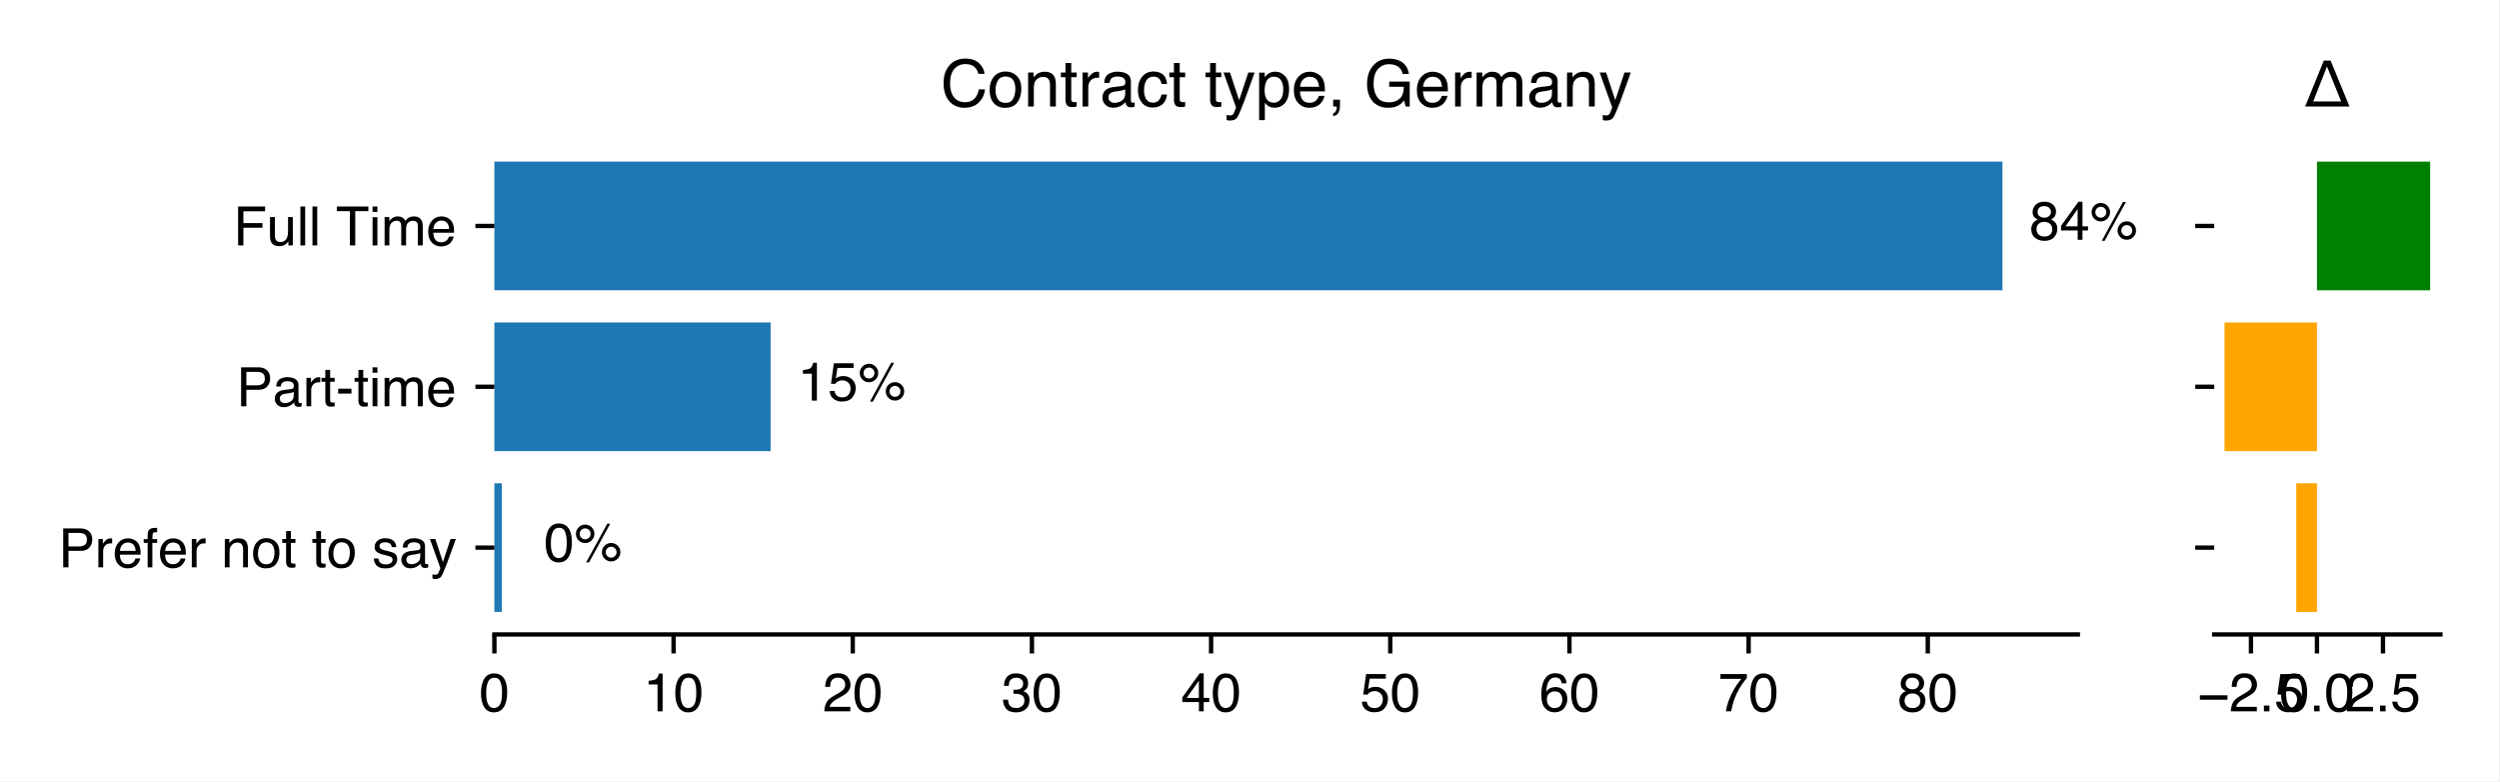
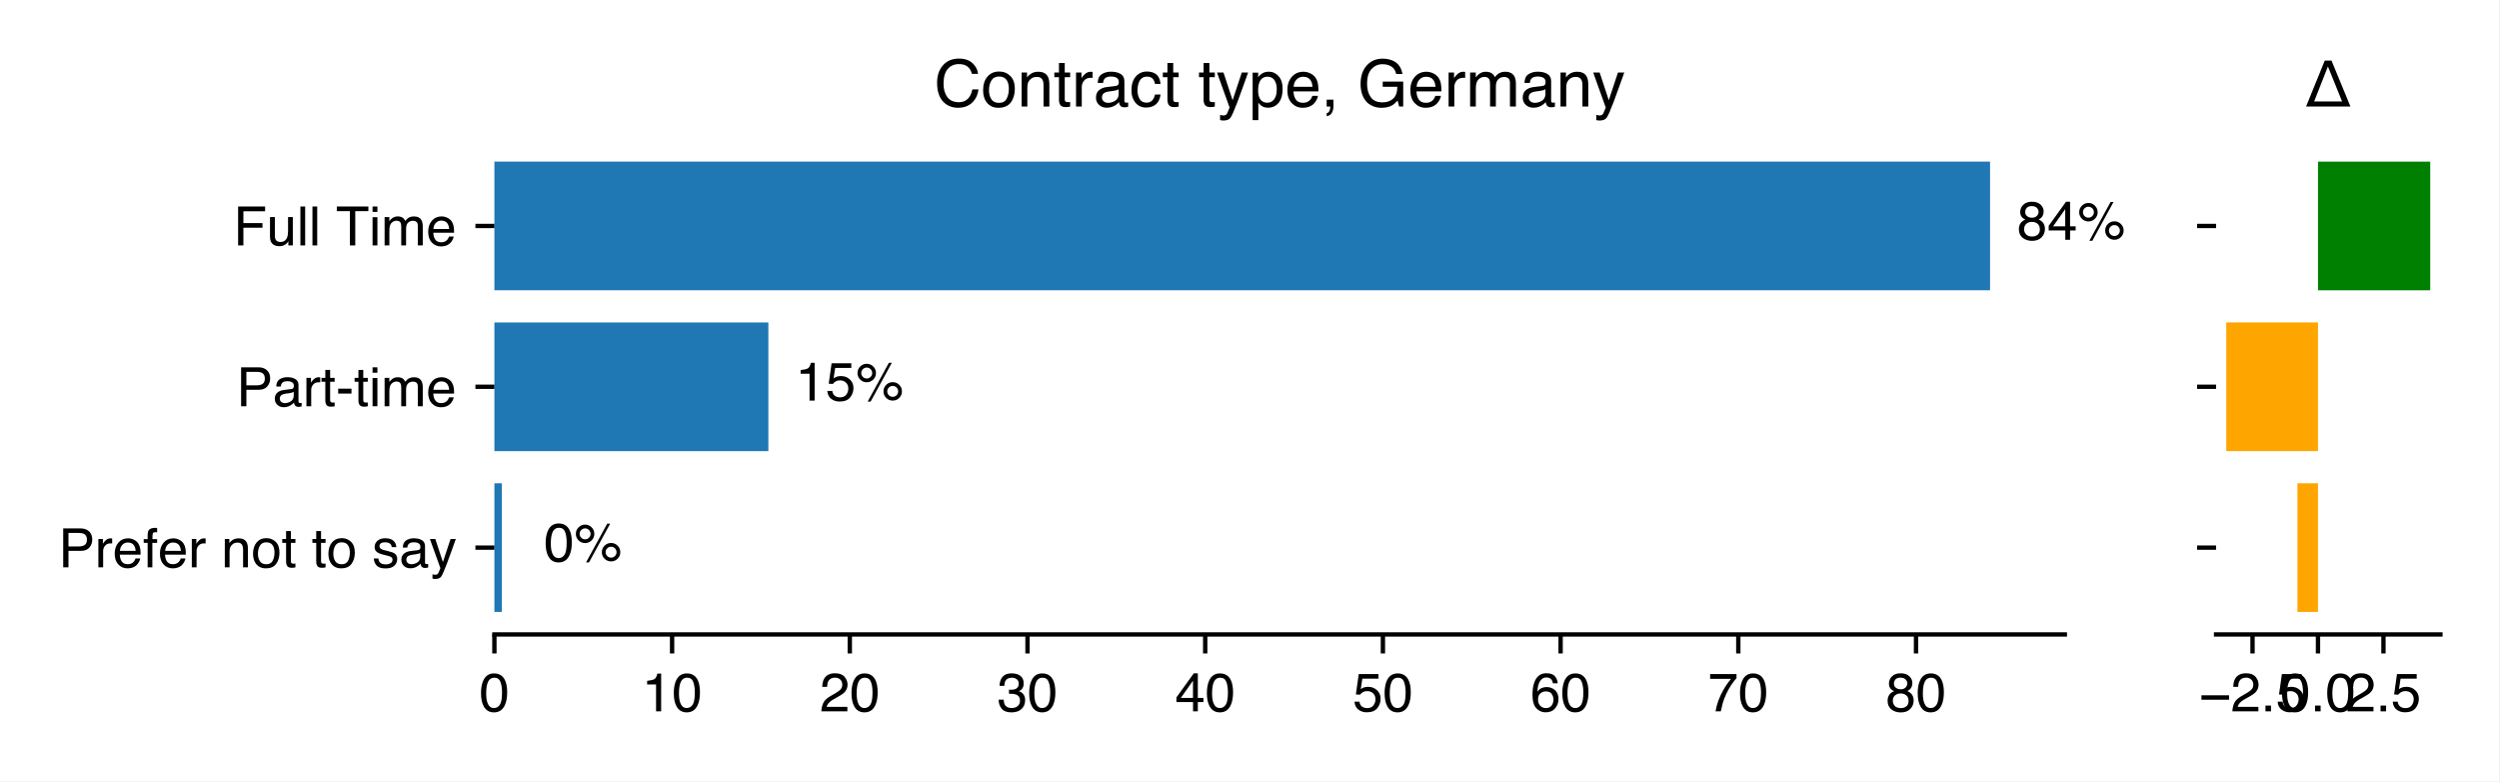
<svg xmlns="http://www.w3.org/2000/svg" xmlns:xlink="http://www.w3.org/1999/xlink" width="460.8pt" height="144pt" viewBox="0 0 460.8 144" version="1.1">
  <defs>
    <style type="text/css">*{stroke-linejoin: round; stroke-linecap: butt}</style>
  </defs>
  <g id="figure_1">
    <g id="patch_1">
      <path d="M 0 144  L 460.8 144  L 460.8 0  L 0 0  z " style="fill: #ffffff" />
    </g>
    <g id="axes_1">
      <g id="patch_2">
-         <path d="M 91.164 116.942  L 383.142 116.942  L 383.142 25.642  L 91.164 25.642  z " style="fill: #ffffff" />
+         <path d="M 91.164 116.942  L 380.743 116.942  L 380.743 25.642  L 91.164 25.642  z " style="fill: #ffffff" />
      </g>
      <g id="patch_3">
-         <path d="M 91.164 112.792  L 92.541 112.792  L 92.541 89.078  L 91.164 89.078  z " clip-path="url(#pe15cd1a028)" style="fill: #1f77b4" />
+         <path d="M 91.164 112.792  L 92.529 112.792  L 92.529 89.078  L 91.164 89.078  z " clip-path="url(#p1b1e6add5a)" style="fill: #1f77b4" />
      </g>
      <g id="patch_4">
-         <path d="M 91.164 83.149  L 142.098 83.149  L 142.098 59.435  L 91.164 59.435  z " clip-path="url(#pe15cd1a028)" style="fill: #1f77b4" />
+         <path d="M 91.164 83.149  L 141.68 83.149  L 141.68 59.435  L 91.164 59.435  z " clip-path="url(#p1b1e6add5a)" style="fill: #1f77b4" />
      </g>
      <g id="patch_5">
-         <path d="M 91.164 53.507  L 369.238 53.507  L 369.238 29.792  L 91.164 29.792  z " clip-path="url(#pe15cd1a028)" style="fill: #1f77b4" />
+         <path d="M 91.164 53.507  L 366.954 53.507  L 366.954 29.792  L 91.164 29.792  z " clip-path="url(#p1b1e6add5a)" style="fill: #1f77b4" />
      </g>
      <g id="matplotlib.axis_1">
        <g id="xtick_1">
          <g id="line2d_1">
            <defs>
              <path id="m4c99cd72f3" d="M 0 0  L 0 3.5  " style="stroke: #000000; stroke-width: 0.8" />
            </defs>
            <g>
              <use xlink:href="#m4c99cd72f3" x="91.164" y="116.942" style="stroke: #000000; stroke-width: 0.8" />
            </g>
          </g>
          <g id="text_1">
            <g transform="translate(88.38359 131.1156)scale(0.1 -0.1)">
              <defs>
                <path id="Helvetica-30" d="M 1731 4475  Q 2600 4475 2988 3759  Q 3288 3206 3288 2244  Q 3288 1331 3016 734  Q 2622 -122 1728 -122  Q 922 -122 528 578  Q 200 1163 200 2147  Q 200 2909 397 3456  Q 766 4475 1731 4475  z M 1725 391  Q 2163 391 2422 778  Q 2681 1166 2681 2222  Q 2681 2984 2493 3476  Q 2306 3969 1766 3969  Q 1269 3969 1039 3501  Q 809 3034 809 2125  Q 809 1441 956 1025  Q 1181 391 1725 391  z " transform="scale(0.015625)" />
              </defs>
              <use xlink:href="#Helvetica-30" />
            </g>
          </g>
        </g>
        <g id="xtick_2">
          <g id="line2d_2">
            <g>
-               <use xlink:href="#m4c99cd72f3" x="124.203" y="116.942" style="stroke: #000000; stroke-width: 0.8" />
+               <use xlink:href="#m4c99cd72f3" x="123.931" y="116.942" style="stroke: #000000; stroke-width: 0.8" />
            </g>
          </g>
          <g id="text_2">
-             <g transform="translate(118.6416 131.1156)scale(0.1 -0.1)">
+             <g transform="translate(118.3702 131.1156)scale(0.1 -0.1)">
              <defs>
                <path id="Helvetica-31" d="M 613 3169  L 613 3600  Q 1222 3659 1462 3798  Q 1703 3938 1822 4456  L 2266 4456  L 2266 0  L 1666 0  L 1666 3169  L 613 3169  z " transform="scale(0.015625)" />
              </defs>
              <use xlink:href="#Helvetica-31" />
              <use xlink:href="#Helvetica-30" x="55.615" />
            </g>
          </g>
        </g>
        <g id="xtick_3">
          <g id="line2d_3">
            <g>
-               <use xlink:href="#m4c99cd72f3" x="157.241" y="116.942" style="stroke: #000000; stroke-width: 0.8" />
+               <use xlink:href="#m4c99cd72f3" x="156.698" y="116.942" style="stroke: #000000; stroke-width: 0.8" />
            </g>
          </g>
          <g id="text_3">
-             <g transform="translate(151.6801 131.1156)scale(0.1 -0.1)">
+             <g transform="translate(151.1373 131.1156)scale(0.1 -0.1)">
              <defs>
                <path id="Helvetica-32" d="M 200 0  Q 231 578 439 1006  Q 647 1434 1250 1784  L 1850 2131  Q 2253 2366 2416 2531  Q 2672 2791 2672 3125  Q 2672 3516 2437 3745  Q 2203 3975 1813 3975  Q 1234 3975 1013 3538  Q 894 3303 881 2888  L 309 2888  Q 319 3472 525 3841  Q 891 4491 1816 4491  Q 2584 4491 2939 4075  Q 3294 3659 3294 3150  Q 3294 2613 2916 2231  Q 2697 2009 2131 1694  L 1703 1456  Q 1397 1288 1222 1134  Q 909 863 828 531  L 3272 531  L 3272 0  L 200 0  z " transform="scale(0.015625)" />
              </defs>
              <use xlink:href="#Helvetica-32" />
              <use xlink:href="#Helvetica-30" x="55.615" />
            </g>
          </g>
        </g>
        <g id="xtick_4">
          <g id="line2d_4">
            <g>
-               <use xlink:href="#m4c99cd72f3" x="190.28" y="116.942" style="stroke: #000000; stroke-width: 0.8" />
+               <use xlink:href="#m4c99cd72f3" x="189.465" y="116.942" style="stroke: #000000; stroke-width: 0.8" />
            </g>
          </g>
          <g id="text_4">
-             <g transform="translate(184.7186 131.1156)scale(0.1 -0.1)">
+             <g transform="translate(183.9044 131.1156)scale(0.1 -0.1)">
              <defs>
                <path id="Helvetica-33" d="M 1663 -122  Q 869 -122 511 314  Q 153 750 153 1375  L 741 1375  Q 778 941 903 744  Q 1122 391 1694 391  Q 2138 391 2406 628  Q 2675 866 2675 1241  Q 2675 1703 2392 1887  Q 2109 2072 1606 2072  Q 1550 2072 1492 2070  Q 1434 2069 1375 2066  L 1375 2563  Q 1463 2553 1522 2550  Q 1581 2547 1650 2547  Q 1966 2547 2169 2647  Q 2525 2822 2525 3272  Q 2525 3606 2287 3787  Q 2050 3969 1734 3969  Q 1172 3969 956 3594  Q 838 3388 822 3006  L 266 3006  Q 266 3506 466 3856  Q 809 4481 1675 4481  Q 2359 4481 2734 4176  Q 3109 3872 3109 3294  Q 3109 2881 2888 2625  Q 2750 2466 2531 2375  Q 2884 2278 3082 2001  Q 3281 1725 3281 1325  Q 3281 684 2859 281  Q 2438 -122 1663 -122  z " transform="scale(0.015625)" />
              </defs>
              <use xlink:href="#Helvetica-33" />
              <use xlink:href="#Helvetica-30" x="55.615" />
            </g>
          </g>
        </g>
        <g id="xtick_5">
          <g id="line2d_5">
            <g>
-               <use xlink:href="#m4c99cd72f3" x="223.318" y="116.942" style="stroke: #000000; stroke-width: 0.8" />
+               <use xlink:href="#m4c99cd72f3" x="222.232" y="116.942" style="stroke: #000000; stroke-width: 0.8" />
            </g>
          </g>
          <g id="text_5">
-             <g transform="translate(217.757 131.1156)scale(0.1 -0.1)">
+             <g transform="translate(216.6715 131.1156)scale(0.1 -0.1)">
              <defs>
                <path id="Helvetica-34" d="M 2116 1584  L 2116 3613  L 681 1584  L 2116 1584  z M 2125 0  L 2125 1094  L 163 1094  L 163 1644  L 2213 4488  L 2688 4488  L 2688 1584  L 3347 1584  L 3347 1094  L 2688 1094  L 2688 0  L 2125 0  z " transform="scale(0.015625)" />
              </defs>
              <use xlink:href="#Helvetica-34" />
              <use xlink:href="#Helvetica-30" x="55.615" />
            </g>
          </g>
        </g>
        <g id="xtick_6">
          <g id="line2d_6">
            <g>
-               <use xlink:href="#m4c99cd72f3" x="256.356" y="116.942" style="stroke: #000000; stroke-width: 0.8" />
+               <use xlink:href="#m4c99cd72f3" x="254.999" y="116.942" style="stroke: #000000; stroke-width: 0.8" />
            </g>
          </g>
          <g id="text_6">
-             <g transform="translate(250.7955 131.1156)scale(0.1 -0.1)">
+             <g transform="translate(249.4386 131.1156)scale(0.1 -0.1)">
              <defs>
                <path id="Helvetica-35" d="M 791 1141  Q 847 659 1238 475  Q 1438 381 1700 381  Q 2200 381 2440 700  Q 2681 1019 2681 1406  Q 2681 1875 2395 2131  Q 2109 2388 1709 2388  Q 1419 2388 1211 2275  Q 1003 2163 856 1963  L 369 1991  L 709 4400  L 3034 4400  L 3034 3856  L 1131 3856  L 941 2613  Q 1097 2731 1238 2791  Q 1488 2894 1816 2894  Q 2431 2894 2859 2497  Q 3288 2100 3288 1491  Q 3288 856 2895 371  Q 2503 -113 1644 -113  Q 1097 -113 676 195  Q 256 503 206 1141  L 791 1141  z " transform="scale(0.015625)" />
              </defs>
              <use xlink:href="#Helvetica-35" />
              <use xlink:href="#Helvetica-30" x="55.615" />
            </g>
          </g>
        </g>
        <g id="xtick_7">
          <g id="line2d_7">
            <g>
-               <use xlink:href="#m4c99cd72f3" x="289.395" y="116.942" style="stroke: #000000; stroke-width: 0.8" />
+               <use xlink:href="#m4c99cd72f3" x="287.767" y="116.942" style="stroke: #000000; stroke-width: 0.8" />
            </g>
          </g>
          <g id="text_7">
-             <g transform="translate(283.834 131.1156)scale(0.1 -0.1)">
+             <g transform="translate(282.2056 131.1156)scale(0.1 -0.1)">
              <defs>
                <path id="Helvetica-36" d="M 1872 4494  Q 2622 4494 2917 4105  Q 3213 3716 3213 3303  L 2656 3303  Q 2606 3569 2497 3719  Q 2294 4000 1881 4000  Q 1409 4000 1131 3564  Q 853 3128 822 2316  Q 1016 2600 1309 2741  Q 1578 2866 1909 2866  Q 2472 2866 2890 2506  Q 3309 2147 3309 1434  Q 3309 825 2912 354  Q 2516 -116 1781 -116  Q 1153 -116 697 361  Q 241 838 241 1966  Q 241 2800 444 3381  Q 834 4494 1872 4494  z M 1831 384  Q 2275 384 2495 682  Q 2716 981 2716 1388  Q 2716 1731 2519 2042  Q 2322 2353 1803 2353  Q 1441 2353 1167 2112  Q 894 1872 894 1388  Q 894 963 1142 673  Q 1391 384 1831 384  z " transform="scale(0.015625)" />
              </defs>
              <use xlink:href="#Helvetica-36" />
              <use xlink:href="#Helvetica-30" x="55.615" />
            </g>
          </g>
        </g>
        <g id="xtick_8">
          <g id="line2d_8">
            <g>
-               <use xlink:href="#m4c99cd72f3" x="322.433" y="116.942" style="stroke: #000000; stroke-width: 0.8" />
+               <use xlink:href="#m4c99cd72f3" x="320.534" y="116.942" style="stroke: #000000; stroke-width: 0.8" />
            </g>
          </g>
          <g id="text_8">
-             <g transform="translate(316.8725 131.1156)scale(0.1 -0.1)">
+             <g transform="translate(314.9727 131.1156)scale(0.1 -0.1)">
              <defs>
                <path id="Helvetica-37" d="M 3347 4400  L 3347 3909  Q 3131 3700 2773 3181  Q 2416 2663 2141 2063  Q 1869 1478 1728 997  Q 1638 688 1494 0  L 872 0  Q 1084 1281 1809 2550  Q 2238 3294 2709 3834  L 234 3834  L 234 4400  L 3347 4400  z " transform="scale(0.015625)" />
              </defs>
              <use xlink:href="#Helvetica-37" />
              <use xlink:href="#Helvetica-30" x="55.615" />
            </g>
          </g>
        </g>
        <g id="xtick_9">
          <g id="line2d_9">
            <g>
-               <use xlink:href="#m4c99cd72f3" x="355.472" y="116.942" style="stroke: #000000; stroke-width: 0.8" />
+               <use xlink:href="#m4c99cd72f3" x="353.301" y="116.942" style="stroke: #000000; stroke-width: 0.8" />
            </g>
          </g>
          <g id="text_9">
-             <g transform="translate(349.911 131.1156)scale(0.1 -0.1)">
+             <g transform="translate(347.7398 131.1156)scale(0.1 -0.1)">
              <defs>
                <path id="Helvetica-38" d="M 1741 2600  Q 2113 2600 2322 2808  Q 2531 3016 2531 3303  Q 2531 3553 2331 3762  Q 2131 3972 1722 3972  Q 1316 3972 1134 3762  Q 953 3553 953 3272  Q 953 2956 1187 2778  Q 1422 2600 1741 2600  z M 1775 384  Q 2166 384 2423 595  Q 2681 806 2681 1225  Q 2681 1659 2415 1884  Q 2150 2109 1734 2109  Q 1331 2109 1076 1879  Q 822 1650 822 1244  Q 822 894 1055 639  Q 1288 384 1775 384  z M 975 2384  Q 741 2484 609 2619  Q 363 2869 363 3269  Q 363 3769 725 4128  Q 1088 4488 1753 4488  Q 2397 4488 2762 4148  Q 3128 3809 3128 3356  Q 3128 2938 2916 2678  Q 2797 2531 2547 2391  Q 2825 2263 2984 2097  Q 3281 1784 3281 1284  Q 3281 694 2884 283  Q 2488 -128 1763 -128  Q 1109 -128 657 226  Q 206 581 206 1256  Q 206 1653 400 1942  Q 594 2231 975 2384  z " transform="scale(0.015625)" />
              </defs>
              <use xlink:href="#Helvetica-38" />
              <use xlink:href="#Helvetica-30" x="55.615" />
            </g>
          </g>
        </g>
      </g>
      <g id="matplotlib.axis_2">
        <g id="ytick_1">
          <g id="line2d_10">
            <defs>
              <path id="m8e343aef83" d="M 0 0  L -3.5 0  " style="stroke: #000000; stroke-width: 0.8" />
            </defs>
            <g>
              <use xlink:href="#m8e343aef83" x="91.164" y="100.935" style="stroke: #000000; stroke-width: 0.8" />
            </g>
          </g>
          <g id="text_10">
            <g transform="translate(10.8 104.5726)scale(0.1 -0.1)">
              <defs>
                <path id="Helvetica-50" d="M 547 4591  L 2613 4591  Q 3225 4591 3600 4245  Q 3975 3900 3975 3275  Q 3975 2738 3640 2339  Q 3306 1941 2613 1941  L 1169 1941  L 1169 0  L 547 0  L 547 4591  z M 3347 3272  Q 3347 3778 2972 3959  Q 2766 4056 2406 4056  L 1169 4056  L 1169 2466  L 2406 2466  Q 2825 2466 3086 2644  Q 3347 2822 3347 3272  z " transform="scale(0.015625)" />
                <path id="Helvetica-72" d="M 428 3347  L 963 3347  L 963 2769  Q 1028 2938 1284 3180  Q 1541 3422 1875 3422  Q 1891 3422 1928 3419  Q 1966 3416 2056 3406  L 2056 2813  Q 2006 2822 1964 2825  Q 1922 2828 1872 2828  Q 1447 2828 1219 2554  Q 991 2281 991 1925  L 991 0  L 428 0  L 428 3347  z " transform="scale(0.015625)" />
                <path id="Helvetica-65" d="M 1806 3422  Q 2163 3422 2497 3255  Q 2831 3088 3006 2822  Q 3175 2569 3231 2231  Q 3281 2000 3281 1494  L 828 1494  Q 844 984 1069 676  Q 1294 369 1766 369  Q 2206 369 2469 659  Q 2619 828 2681 1050  L 3234 1050  Q 3213 866 3089 639  Q 2966 413 2813 269  Q 2556 19 2178 -69  Q 1975 -119 1719 -119  Q 1094 -119 659 336  Q 225 791 225 1609  Q 225 2416 662 2919  Q 1100 3422 1806 3422  z M 2703 1941  Q 2669 2306 2544 2525  Q 2313 2931 1772 2931  Q 1384 2931 1121 2651  Q 859 2372 844 1941  L 2703 1941  z M 1753 3428  L 1753 3428  z " transform="scale(0.015625)" />
                <path id="Helvetica-66" d="M 553 3856  Q 566 4206 675 4369  Q 872 4656 1434 4656  Q 1488 4656 1544 4653  Q 1600 4650 1672 4644  L 1672 4131  Q 1584 4138 1545 4139  Q 1506 4141 1472 4141  Q 1216 4141 1166 4008  Q 1116 3875 1116 3331  L 1672 3331  L 1672 2888  L 1109 2888  L 1109 0  L 553 0  L 553 2888  L 88 2888  L 88 3331  L 553 3331  L 553 3856  z " transform="scale(0.015625)" />
                <path id="Helvetica-20" transform="scale(0.015625)" />
                <path id="Helvetica-6e" d="M 413 3347  L 947 3347  L 947 2872  Q 1184 3166 1450 3294  Q 1716 3422 2041 3422  Q 2753 3422 3003 2925  Q 3141 2653 3141 2147  L 3141 0  L 2569 0  L 2569 2109  Q 2569 2416 2478 2603  Q 2328 2916 1934 2916  Q 1734 2916 1606 2875  Q 1375 2806 1200 2600  Q 1059 2434 1017 2257  Q 975 2081 975 1753  L 975 0  L 413 0  L 413 3347  z M 1734 3428  L 1734 3428  z " transform="scale(0.015625)" />
                <path id="Helvetica-6f" d="M 1741 363  Q 2300 363 2508 786  Q 2716 1209 2716 1728  Q 2716 2197 2566 2491  Q 2328 2953 1747 2953  Q 1231 2953 997 2559  Q 763 2166 763 1609  Q 763 1075 997 719  Q 1231 363 1741 363  z M 1763 3444  Q 2409 3444 2856 3012  Q 3303 2581 3303 1744  Q 3303 934 2909 406  Q 2516 -122 1688 -122  Q 997 -122 590 345  Q 184 813 184 1600  Q 184 2444 612 2944  Q 1041 3444 1763 3444  z M 1744 3428  L 1744 3428  z " transform="scale(0.015625)" />
                <path id="Helvetica-74" d="M 525 4281  L 1094 4281  L 1094 3347  L 1628 3347  L 1628 2888  L 1094 2888  L 1094 703  Q 1094 528 1213 469  Q 1278 434 1431 434  Q 1472 434 1519 436  Q 1566 438 1628 444  L 1628 0  Q 1531 -28 1426 -40  Q 1322 -53 1200 -53  Q 806 -53 665 148  Q 525 350 525 672  L 525 2888  L 72 2888  L 72 3347  L 525 3347  L 525 4281  z " transform="scale(0.015625)" />
                <path id="Helvetica-73" d="M 747 1050  Q 772 769 888 619  Q 1100 347 1625 347  Q 1938 347 2175 483  Q 2413 619 2413 903  Q 2413 1119 2222 1231  Q 2100 1300 1741 1391  L 1294 1503  Q 866 1609 663 1741  Q 300 1969 300 2372  Q 300 2847 642 3140  Q 984 3434 1563 3434  Q 2319 3434 2653 2991  Q 2863 2709 2856 2384  L 2325 2384  Q 2309 2575 2191 2731  Q 1997 2953 1519 2953  Q 1200 2953 1036 2831  Q 872 2709 872 2509  Q 872 2291 1088 2159  Q 1213 2081 1456 2022  L 1828 1931  Q 2434 1784 2641 1647  Q 2969 1431 2969 969  Q 2969 522 2630 197  Q 2291 -128 1597 -128  Q 850 -128 539 211  Q 228 550 206 1050  L 747 1050  z M 1578 3428  L 1578 3428  z " transform="scale(0.015625)" />
                <path id="Helvetica-61" d="M 844 891  Q 844 647 1022 506  Q 1200 366 1444 366  Q 1741 366 2019 503  Q 2488 731 2488 1250  L 2488 1703  Q 2384 1638 2221 1594  Q 2059 1550 1903 1531  L 1563 1488  Q 1256 1447 1103 1359  Q 844 1213 844 891  z M 2206 2028  Q 2400 2053 2466 2191  Q 2503 2266 2503 2406  Q 2503 2694 2298 2823  Q 2094 2953 1713 2953  Q 1272 2953 1088 2716  Q 984 2584 953 2325  L 428 2325  Q 444 2944 830 3186  Q 1216 3428 1725 3428  Q 2316 3428 2684 3203  Q 3050 2978 3050 2503  L 3050 575  Q 3050 488 3086 434  Q 3122 381 3238 381  Q 3275 381 3322 386  Q 3369 391 3422 400  L 3422 -16  Q 3291 -53 3222 -62  Q 3153 -72 3034 -72  Q 2744 -72 2613 134  Q 2544 244 2516 444  Q 2344 219 2022 53  Q 1700 -113 1313 -113  Q 847 -113 551 170  Q 256 453 256 878  Q 256 1344 547 1600  Q 838 1856 1309 1916  L 2206 2028  z M 1741 3428  L 1741 3428  z " transform="scale(0.015625)" />
                <path id="Helvetica-79" d="M 2503 3347  L 3125 3347  Q 3006 3025 2597 1878  Q 2291 1016 2084 472  Q 1597 -809 1397 -1090  Q 1197 -1372 709 -1372  Q 591 -1372 527 -1362  Q 463 -1353 369 -1328  L 369 -816  Q 516 -856 581 -865  Q 647 -875 697 -875  Q 853 -875 926 -823  Q 1000 -772 1050 -697  Q 1066 -672 1162 -440  Q 1259 -209 1303 -97  L 66 3347  L 703 3347  L 1600 622  L 2503 3347  z M 1597 3428  L 1597 3428  z " transform="scale(0.015625)" />
              </defs>
              <use xlink:href="#Helvetica-50" />
              <use xlink:href="#Helvetica-72" x="66.699" />
              <use xlink:href="#Helvetica-65" x="100" />
              <use xlink:href="#Helvetica-66" x="155.615" />
              <use xlink:href="#Helvetica-65" x="183.398" />
              <use xlink:href="#Helvetica-72" x="239.014" />
              <use xlink:href="#Helvetica-20" x="272.314" />
              <use xlink:href="#Helvetica-6e" x="300.098" />
              <use xlink:href="#Helvetica-6f" x="355.713" />
              <use xlink:href="#Helvetica-74" x="411.328" />
              <use xlink:href="#Helvetica-20" x="439.111" />
              <use xlink:href="#Helvetica-74" x="466.895" />
              <use xlink:href="#Helvetica-6f" x="494.678" />
              <use xlink:href="#Helvetica-20" x="550.293" />
              <use xlink:href="#Helvetica-73" x="578.076" />
              <use xlink:href="#Helvetica-61" x="628.076" />
              <use xlink:href="#Helvetica-79" x="683.691" />
            </g>
          </g>
        </g>
        <g id="ytick_2">
          <g id="line2d_11">
            <g>
              <use xlink:href="#m8e343aef83" x="91.164" y="71.292" style="stroke: #000000; stroke-width: 0.8" />
            </g>
          </g>
          <g id="text_11">
            <g transform="translate(43.60469 74.87906)scale(0.1 -0.1)">
              <defs>
                <path id="Helvetica-2d" d="M 266 2072  L 1834 2072  L 1834 1494  L 266 1494  L 266 2072  z " transform="scale(0.015625)" />
                <path id="Helvetica-69" d="M 413 3331  L 984 3331  L 984 0  L 413 0  L 413 3331  z M 413 4591  L 984 4591  L 984 3953  L 413 3953  L 413 4591  z " transform="scale(0.015625)" />
                <path id="Helvetica-6d" d="M 413 3347  L 969 3347  L 969 2872  Q 1169 3119 1331 3231  Q 1609 3422 1963 3422  Q 2363 3422 2606 3225  Q 2744 3113 2856 2894  Q 3044 3163 3297 3292  Q 3550 3422 3866 3422  Q 4541 3422 4784 2934  Q 4916 2672 4916 2228  L 4916 0  L 4331 0  L 4331 2325  Q 4331 2659 4164 2784  Q 3997 2909 3756 2909  Q 3425 2909 3186 2687  Q 2947 2466 2947 1947  L 2947 0  L 2375 0  L 2375 2184  Q 2375 2525 2294 2681  Q 2166 2916 1816 2916  Q 1497 2916 1236 2669  Q 975 2422 975 1775  L 975 0  L 413 0  L 413 3347  z " transform="scale(0.015625)" />
              </defs>
              <use xlink:href="#Helvetica-50" />
              <use xlink:href="#Helvetica-61" x="66.699" />
              <use xlink:href="#Helvetica-72" x="122.314" />
              <use xlink:href="#Helvetica-74" x="155.615" />
              <use xlink:href="#Helvetica-2d" x="183.398" />
              <use xlink:href="#Helvetica-74" x="216.699" />
              <use xlink:href="#Helvetica-69" x="244.482" />
              <use xlink:href="#Helvetica-6d" x="266.699" />
              <use xlink:href="#Helvetica-65" x="350" />
            </g>
          </g>
        </g>
        <g id="ytick_3">
          <g id="line2d_12">
            <g>
              <use xlink:href="#m8e343aef83" x="91.164" y="41.65" style="stroke: #000000; stroke-width: 0.8" />
            </g>
          </g>
          <g id="text_12">
            <g transform="translate(43.05313 45.23631)scale(0.1 -0.1)">
              <defs>
                <path id="Helvetica-46" d="M 547 4591  L 3731 4591  L 3731 4028  L 1169 4028  L 1169 2634  L 3422 2634  L 3422 2088  L 1169 2088  L 1169 0  L 547 0  L 547 4591  z " transform="scale(0.015625)" />
                <path id="Helvetica-75" d="M 975 3347  L 975 1125  Q 975 869 1056 706  Q 1206 406 1616 406  Q 2203 406 2416 931  Q 2531 1213 2531 1703  L 2531 3347  L 3094 3347  L 3094 0  L 2563 0  L 2569 494  Q 2459 303 2297 172  Q 1975 -91 1516 -91  Q 800 -91 541 388  Q 400 644 400 1072  L 400 3347  L 975 3347  z M 1747 3428  L 1747 3428  z " transform="scale(0.015625)" />
                <path id="Helvetica-6c" d="M 428 4591  L 991 4591  L 991 0  L 428 0  L 428 4591  z " transform="scale(0.015625)" />
                <path id="Helvetica-54" d="M 3828 4591  L 3828 4044  L 2281 4044  L 2281 0  L 1650 0  L 1650 4044  L 103 4044  L 103 4591  L 3828 4591  z " transform="scale(0.015625)" />
              </defs>
              <use xlink:href="#Helvetica-46" />
              <use xlink:href="#Helvetica-75" x="61.084" />
              <use xlink:href="#Helvetica-6c" x="116.699" />
              <use xlink:href="#Helvetica-6c" x="138.916" />
              <use xlink:href="#Helvetica-20" x="161.133" />
              <use xlink:href="#Helvetica-54" x="188.916" />
              <use xlink:href="#Helvetica-69" x="250" />
              <use xlink:href="#Helvetica-6d" x="272.217" />
              <use xlink:href="#Helvetica-65" x="355.518" />
            </g>
          </g>
        </g>
      </g>
      <g id="patch_6">
-         <path d="M 91.164 116.942  L 383.142 116.942  " style="fill: none; stroke: #000000; stroke-width: 0.8; stroke-linejoin: miter; stroke-linecap: square" />
+         <path d="M 91.164 116.942  L 380.743 116.942  " style="fill: none; stroke: #000000; stroke-width: 0.8; stroke-linejoin: miter; stroke-linecap: square" />
      </g>
      <g id="text_13">
-         <g transform="translate(100.3141 103.4796)scale(0.1 -0.1)">
+         <g transform="translate(100.3028 103.4796)scale(0.1 -0.1)">
          <defs>
            <path id="Helvetica-25" d="M 4363 2175  Q 4813 2175 5131 1856  Q 5450 1538 5450 1088  Q 5450 638 5131 319  Q 4813 0 4363 0  Q 3909 0 3590 319  Q 3272 638 3272 1088  Q 3272 1538 3590 1856  Q 3909 2175 4363 2175  z M 3909 4456  L 4256 4456  L 1753 -119  L 1406 -119  L 3909 4456  z M 1294 2606  Q 1563 2606 1752 2795  Q 1941 2984 1941 3250  Q 1941 3516 1752 3705  Q 1563 3894 1294 3894  Q 1028 3894 839 3706  Q 650 3519 650 3250  Q 650 2984 839 2795  Q 1028 2606 1294 2606  z M 1294 4341  Q 1747 4341 2065 4020  Q 2384 3700 2384 3250  Q 2384 2800 2065 2481  Q 1747 2163 1294 2163  Q 844 2163 525 2481  Q 206 2800 206 3250  Q 206 3700 525 4020  Q 844 4341 1294 4341  z M 4363 444  Q 4628 444 4817 633  Q 5006 822 5006 1088  Q 5006 1353 4817 1542  Q 4628 1731 4363 1731  Q 4094 1731 3905 1542  Q 3716 1353 3716 1088  Q 3716 822 3905 633  Q 4094 444 4363 444  z " transform="scale(0.015625)" />
          </defs>
          <use xlink:href="#Helvetica-30" />
          <use xlink:href="#Helvetica-25" x="55.615" />
        </g>
      </g>
      <g id="text_14">
-         <g transform="translate(147.0914 73.83688)scale(0.1 -0.1)">
+         <g transform="translate(146.673 73.83688)scale(0.1 -0.1)">
          <use xlink:href="#Helvetica-31" />
          <use xlink:href="#Helvetica-35" x="55.615" />
          <use xlink:href="#Helvetica-25" x="111.23" />
        </g>
      </g>
      <g id="text_15">
-         <g transform="translate(374.2309 44.19412)scale(0.1 -0.1)">
+         <g transform="translate(371.9467 44.19412)scale(0.1 -0.1)">
          <use xlink:href="#Helvetica-38" />
          <use xlink:href="#Helvetica-34" x="55.615" />
          <use xlink:href="#Helvetica-25" x="111.23" />
        </g>
      </g>
      <g id="text_16">
-         <g transform="translate(173.4657 19.6425)scale(0.12 -0.12)">
+         <g transform="translate(172.2664 19.6425)scale(0.12 -0.12)">
          <defs>
            <path id="Helvetica-43" d="M 2422 4716  Q 3294 4716 3775 4256  Q 4256 3797 4309 3213  L 3703 3213  Q 3600 3656 3292 3915  Q 2984 4175 2428 4175  Q 1750 4175 1333 3698  Q 916 3222 916 2238  Q 916 1431 1292 929  Q 1669 428 2416 428  Q 3103 428 3463 956  Q 3653 1234 3747 1688  L 4353 1688  Q 4272 963 3816 472  Q 3269 -119 2341 -119  Q 1541 -119 997 366  Q 281 1006 281 2344  Q 281 3359 819 4009  Q 1400 4716 2422 4716  z M 2297 4716  L 2297 4716  z " transform="scale(0.015625)" />
            <path id="Helvetica-63" d="M 1703 3444  Q 2269 3444 2623 3169  Q 2978 2894 3050 2222  L 2503 2222  Q 2453 2531 2275 2736  Q 2097 2941 1703 2941  Q 1166 2941 934 2416  Q 784 2075 784 1575  Q 784 1072 996 728  Q 1209 384 1666 384  Q 2016 384 2220 598  Q 2425 813 2503 1184  L 3050 1184  Q 2956 519 2581 211  Q 2206 -97 1622 -97  Q 966 -97 575 383  Q 184 863 184 1581  Q 184 2463 612 2953  Q 1041 3444 1703 3444  z M 1616 3428  L 1616 3428  z " transform="scale(0.015625)" />
            <path id="Helvetica-70" d="M 1825 378  Q 2219 378 2480 708  Q 2741 1038 2741 1694  Q 2741 2094 2625 2381  Q 2406 2934 1825 2934  Q 1241 2934 1025 2350  Q 909 2038 909 1556  Q 909 1169 1025 897  Q 1244 378 1825 378  z M 369 3331  L 916 3331  L 916 2888  Q 1084 3116 1284 3241  Q 1569 3428 1953 3428  Q 2522 3428 2919 2992  Q 3316 2556 3316 1747  Q 3316 653 2744 184  Q 2381 -113 1900 -113  Q 1522 -113 1266 53  Q 1116 147 931 375  L 931 -1334  L 369 -1334  L 369 3331  z " transform="scale(0.015625)" />
            <path id="Helvetica-2c" d="M 531 -653  Q 747 -616 834 -350  Q 881 -209 881 -78  Q 881 -56 879 -39  Q 878 -22 872 0  L 531 0  L 531 681  L 1200 681  L 1200 50  Q 1200 -322 1050 -603  Q 900 -884 531 -950  L 531 -653  z " transform="scale(0.015625)" />
            <path id="Helvetica-47" d="M 2472 4709  Q 3119 4709 3591 4459  Q 4275 4100 4428 3200  L 3813 3200  Q 3700 3703 3347 3933  Q 2994 4163 2456 4163  Q 1819 4163 1383 3684  Q 947 3206 947 2259  Q 947 1441 1306 927  Q 1666 413 2478 413  Q 3100 413 3508 773  Q 3916 1134 3925 1941  L 2488 1941  L 2488 2456  L 4503 2456  L 4503 0  L 4103 0  L 3953 591  Q 3638 244 3394 109  Q 2984 -122 2353 -122  Q 1538 -122 950 406  Q 309 1069 309 2225  Q 309 3378 934 4059  Q 1528 4709 2472 4709  z M 2369 4716  L 2369 4716  z " transform="scale(0.015625)" />
          </defs>
          <use xlink:href="#Helvetica-43" />
          <use xlink:href="#Helvetica-6f" x="72.217" />
          <use xlink:href="#Helvetica-6e" x="127.832" />
          <use xlink:href="#Helvetica-74" x="183.447" />
          <use xlink:href="#Helvetica-72" x="211.23" />
          <use xlink:href="#Helvetica-61" x="244.531" />
          <use xlink:href="#Helvetica-63" x="300.146" />
          <use xlink:href="#Helvetica-74" x="350.146" />
          <use xlink:href="#Helvetica-20" x="377.93" />
          <use xlink:href="#Helvetica-74" x="405.713" />
          <use xlink:href="#Helvetica-79" x="433.496" />
          <use xlink:href="#Helvetica-70" x="483.496" />
          <use xlink:href="#Helvetica-65" x="539.111" />
          <use xlink:href="#Helvetica-2c" x="594.727" />
          <use xlink:href="#Helvetica-20" x="622.51" />
          <use xlink:href="#Helvetica-47" x="650.293" />
          <use xlink:href="#Helvetica-65" x="728.076" />
          <use xlink:href="#Helvetica-72" x="783.691" />
          <use xlink:href="#Helvetica-6d" x="816.992" />
          <use xlink:href="#Helvetica-61" x="900.293" />
          <use xlink:href="#Helvetica-6e" x="955.908" />
          <use xlink:href="#Helvetica-79" x="1011.523" />
        </g>
      </g>
    </g>
    <g id="axes_2">
      <g id="patch_7">
-         <path d="M 408.289 116.942  L 450 116.942  L 450 25.642  L 408.289 25.642  z " style="fill: #ffffff" />
+         <path d="M 408.632 116.942  L 450 116.942  L 450 25.642  L 408.632 25.642  z " style="fill: #ffffff" />
      </g>
      <g id="patch_8">
-         <path d="M 427.235 112.792  L 423.415 112.792  L 423.415 89.078  L 427.235 89.078  z " clip-path="url(#p5f8df13031)" style="fill: #ffa500" />
+         <path d="M 427.422 112.792  L 423.634 112.792  L 423.634 89.078  L 427.422 89.078  z " clip-path="url(#pbb4feb4b81)" style="fill: #ffa500" />
      </g>
      <g id="patch_9">
-         <path d="M 427.235 83.149  L 410.185 83.149  L 410.185 59.435  L 427.235 59.435  z " clip-path="url(#p5f8df13031)" style="fill: #ffa500" />
+         <path d="M 427.422 83.149  L 410.512 83.149  L 410.512 59.435  L 427.422 59.435  z " clip-path="url(#pbb4feb4b81)" style="fill: #ffa500" />
      </g>
      <g id="patch_10">
-         <path d="M 427.235 53.507  L 448.104 53.507  L 448.104 29.792  L 427.235 29.792  z " clip-path="url(#p5f8df13031)" style="fill: #008000" />
+         <path d="M 427.422 53.507  L 448.12 53.507  L 448.12 29.792  L 427.422 29.792  z " clip-path="url(#pbb4feb4b81)" style="fill: #008000" />
      </g>
      <g id="matplotlib.axis_3">
        <g id="xtick_10">
          <g id="line2d_13">
            <g>
-               <use xlink:href="#m4c99cd72f3" x="415.064" y="116.942" style="stroke: #000000; stroke-width: 0.8" />
+               <use xlink:href="#m4c99cd72f3" x="415.351" y="116.942" style="stroke: #000000; stroke-width: 0.8" />
            </g>
          </g>
          <g id="text_17">
-             <g transform="translate(405.1938 131.1156)scale(0.1 -0.1)">
+             <g transform="translate(405.4808 131.1156)scale(0.1 -0.1)">
              <defs>
                <path id="Helvetica-2212" d="M 3547 1894  L 3547 1369  L 288 1369  L 288 1894  L 3547 1894  z " transform="scale(0.015625)" />
                <path id="Helvetica-2e" d="M 547 681  L 1200 681  L 1200 0  L 547 0  L 547 681  z " transform="scale(0.015625)" />
              </defs>
              <use xlink:href="#Helvetica-2212" />
              <use xlink:href="#Helvetica-32" x="58.398" />
              <use xlink:href="#Helvetica-2e" x="114.014" />
              <use xlink:href="#Helvetica-35" x="141.797" />
            </g>
          </g>
        </g>
        <g id="xtick_11">
          <g id="line2d_14">
            <g>
-               <use xlink:href="#m4c99cd72f3" x="427.235" y="116.942" style="stroke: #000000; stroke-width: 0.8" />
+               <use xlink:href="#m4c99cd72f3" x="427.422" y="116.942" style="stroke: #000000; stroke-width: 0.8" />
            </g>
          </g>
          <g id="text_18">
-             <g transform="translate(420.2848 131.1156)scale(0.1 -0.1)">
+             <g transform="translate(420.4718 131.1156)scale(0.1 -0.1)">
              <use xlink:href="#Helvetica-30" />
              <use xlink:href="#Helvetica-2e" x="55.615" />
              <use xlink:href="#Helvetica-30" x="83.398" />
            </g>
          </g>
        </g>
        <g id="xtick_12">
          <g id="line2d_15">
            <g>
-               <use xlink:href="#m4c99cd72f3" x="439.405" y="116.942" style="stroke: #000000; stroke-width: 0.8" />
+               <use xlink:href="#m4c99cd72f3" x="439.493" y="116.942" style="stroke: #000000; stroke-width: 0.8" />
            </g>
          </g>
          <g id="text_19">
-             <g transform="translate(432.4555 131.1156)scale(0.1 -0.1)">
+             <g transform="translate(432.5425 131.1156)scale(0.1 -0.1)">
              <use xlink:href="#Helvetica-32" />
              <use xlink:href="#Helvetica-2e" x="55.615" />
              <use xlink:href="#Helvetica-35" x="83.398" />
            </g>
          </g>
        </g>
      </g>
      <g id="matplotlib.axis_4">
        <g id="ytick_4">
          <g id="line2d_16">
            <g>
-               <use xlink:href="#m8e343aef83" x="408.289" y="100.935" style="stroke: #000000; stroke-width: 0.8" />
+               <use xlink:href="#m8e343aef83" x="408.632" y="100.935" style="stroke: #000000; stroke-width: 0.8" />
            </g>
          </g>
        </g>
        <g id="ytick_5">
          <g id="line2d_17">
            <g>
-               <use xlink:href="#m8e343aef83" x="408.289" y="71.292" style="stroke: #000000; stroke-width: 0.8" />
+               <use xlink:href="#m8e343aef83" x="408.632" y="71.292" style="stroke: #000000; stroke-width: 0.8" />
            </g>
          </g>
        </g>
        <g id="ytick_6">
          <g id="line2d_18">
            <g>
-               <use xlink:href="#m8e343aef83" x="408.289" y="41.65" style="stroke: #000000; stroke-width: 0.8" />
+               <use xlink:href="#m8e343aef83" x="408.632" y="41.65" style="stroke: #000000; stroke-width: 0.8" />
            </g>
          </g>
        </g>
      </g>
      <g id="patch_11">
-         <path d="M 408.289 116.942  L 450 116.942  " style="fill: none; stroke: #000000; stroke-width: 0.8; stroke-linejoin: miter; stroke-linecap: square" />
+         <path d="M 408.632 116.942  L 450 116.942  " style="fill: none; stroke: #000000; stroke-width: 0.8; stroke-linejoin: miter; stroke-linecap: square" />
      </g>
      <g id="text_20">
-         <g transform="translate(424.8113 19.6425)scale(0.12 -0.12)">
+         <g transform="translate(424.9827 19.6425)scale(0.12 -0.12)">
          <defs>
            <path id="Helvetica-394" d="M 922 500  L 3672 500  L 2278 3941  L 922 500  z M 1966 4519  L 2631 4519  L 4494 0  L 128 0  L 1966 4519  z " transform="scale(0.015625)" />
          </defs>
          <use xlink:href="#Helvetica-394" />
        </g>
      </g>
    </g>
  </g>
  <defs>
-     <clipPath id="pe15cd1a028">
-       <rect x="91.164" y="25.642" width="291.978" height="91.3" />
+     <clipPath id="p1b1e6add5a">
+       <rect x="91.164" y="25.642" width="289.579" height="91.3" />
    </clipPath>
-     <clipPath id="p5f8df13031">
-       <rect x="408.289" y="25.642" width="41.711" height="91.3" />
+     <clipPath id="pbb4feb4b81">
+       <rect x="408.632" y="25.642" width="41.368" height="91.3" />
    </clipPath>
  </defs>
</svg>
